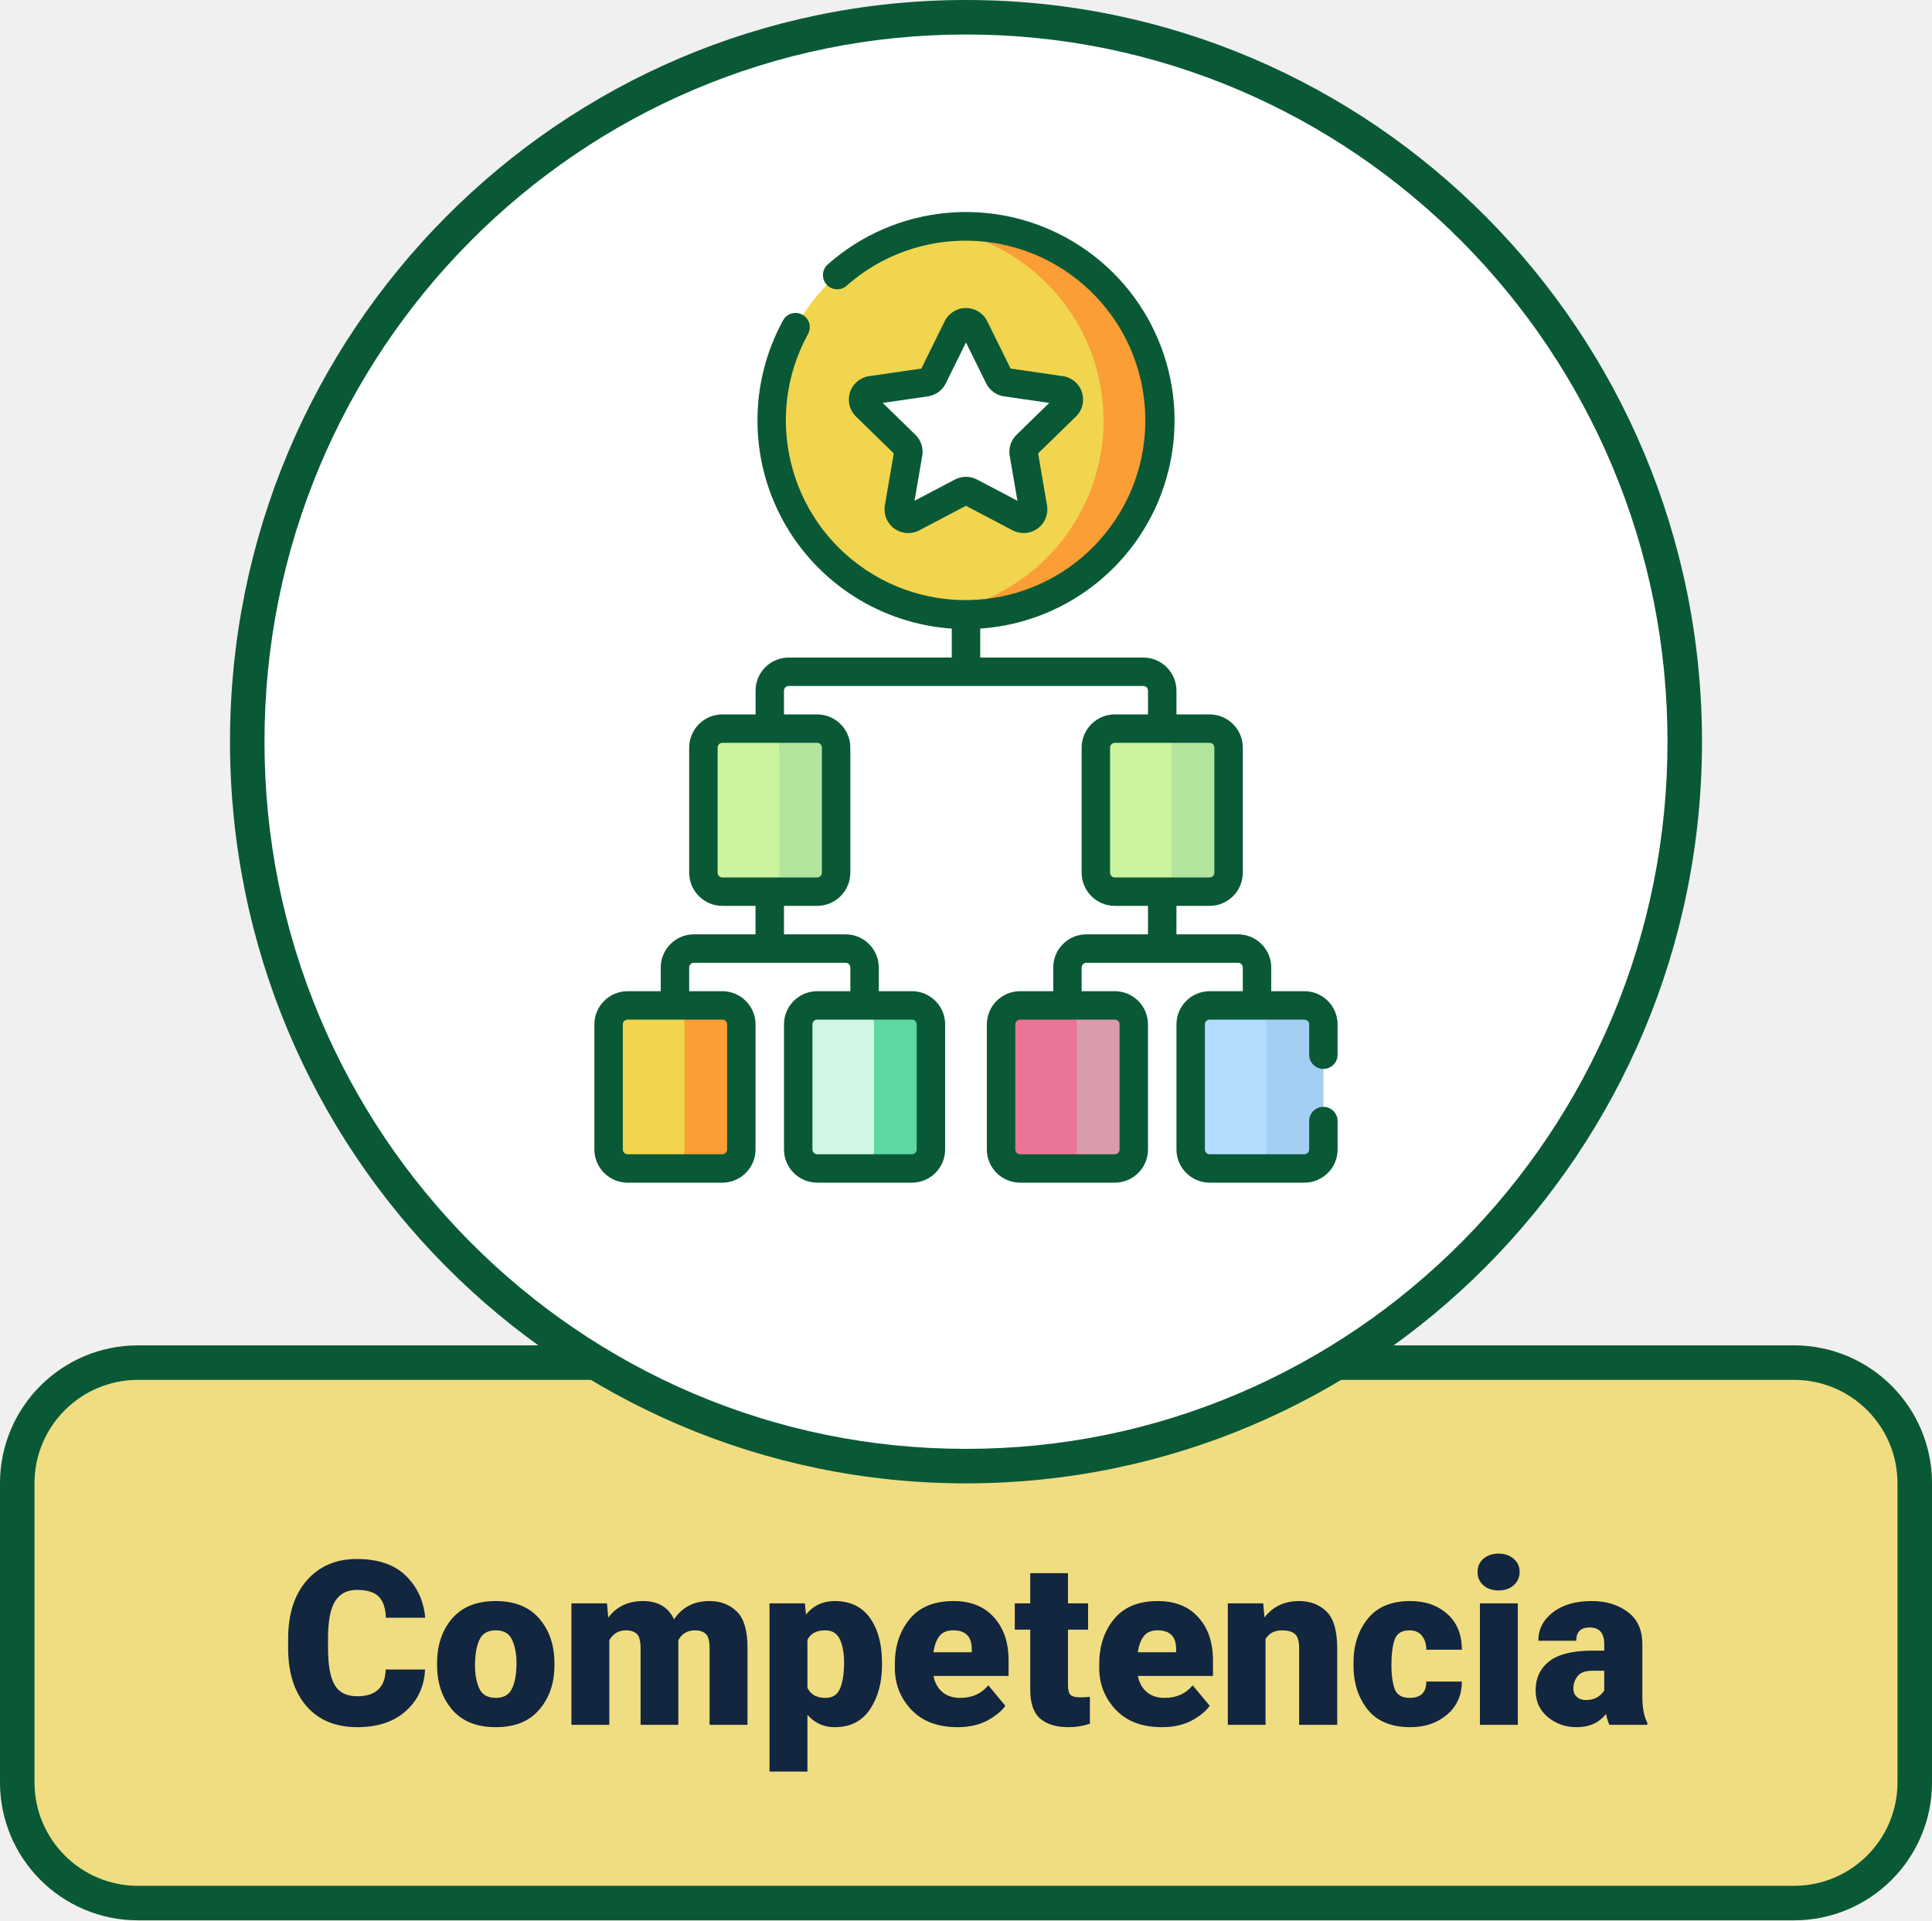
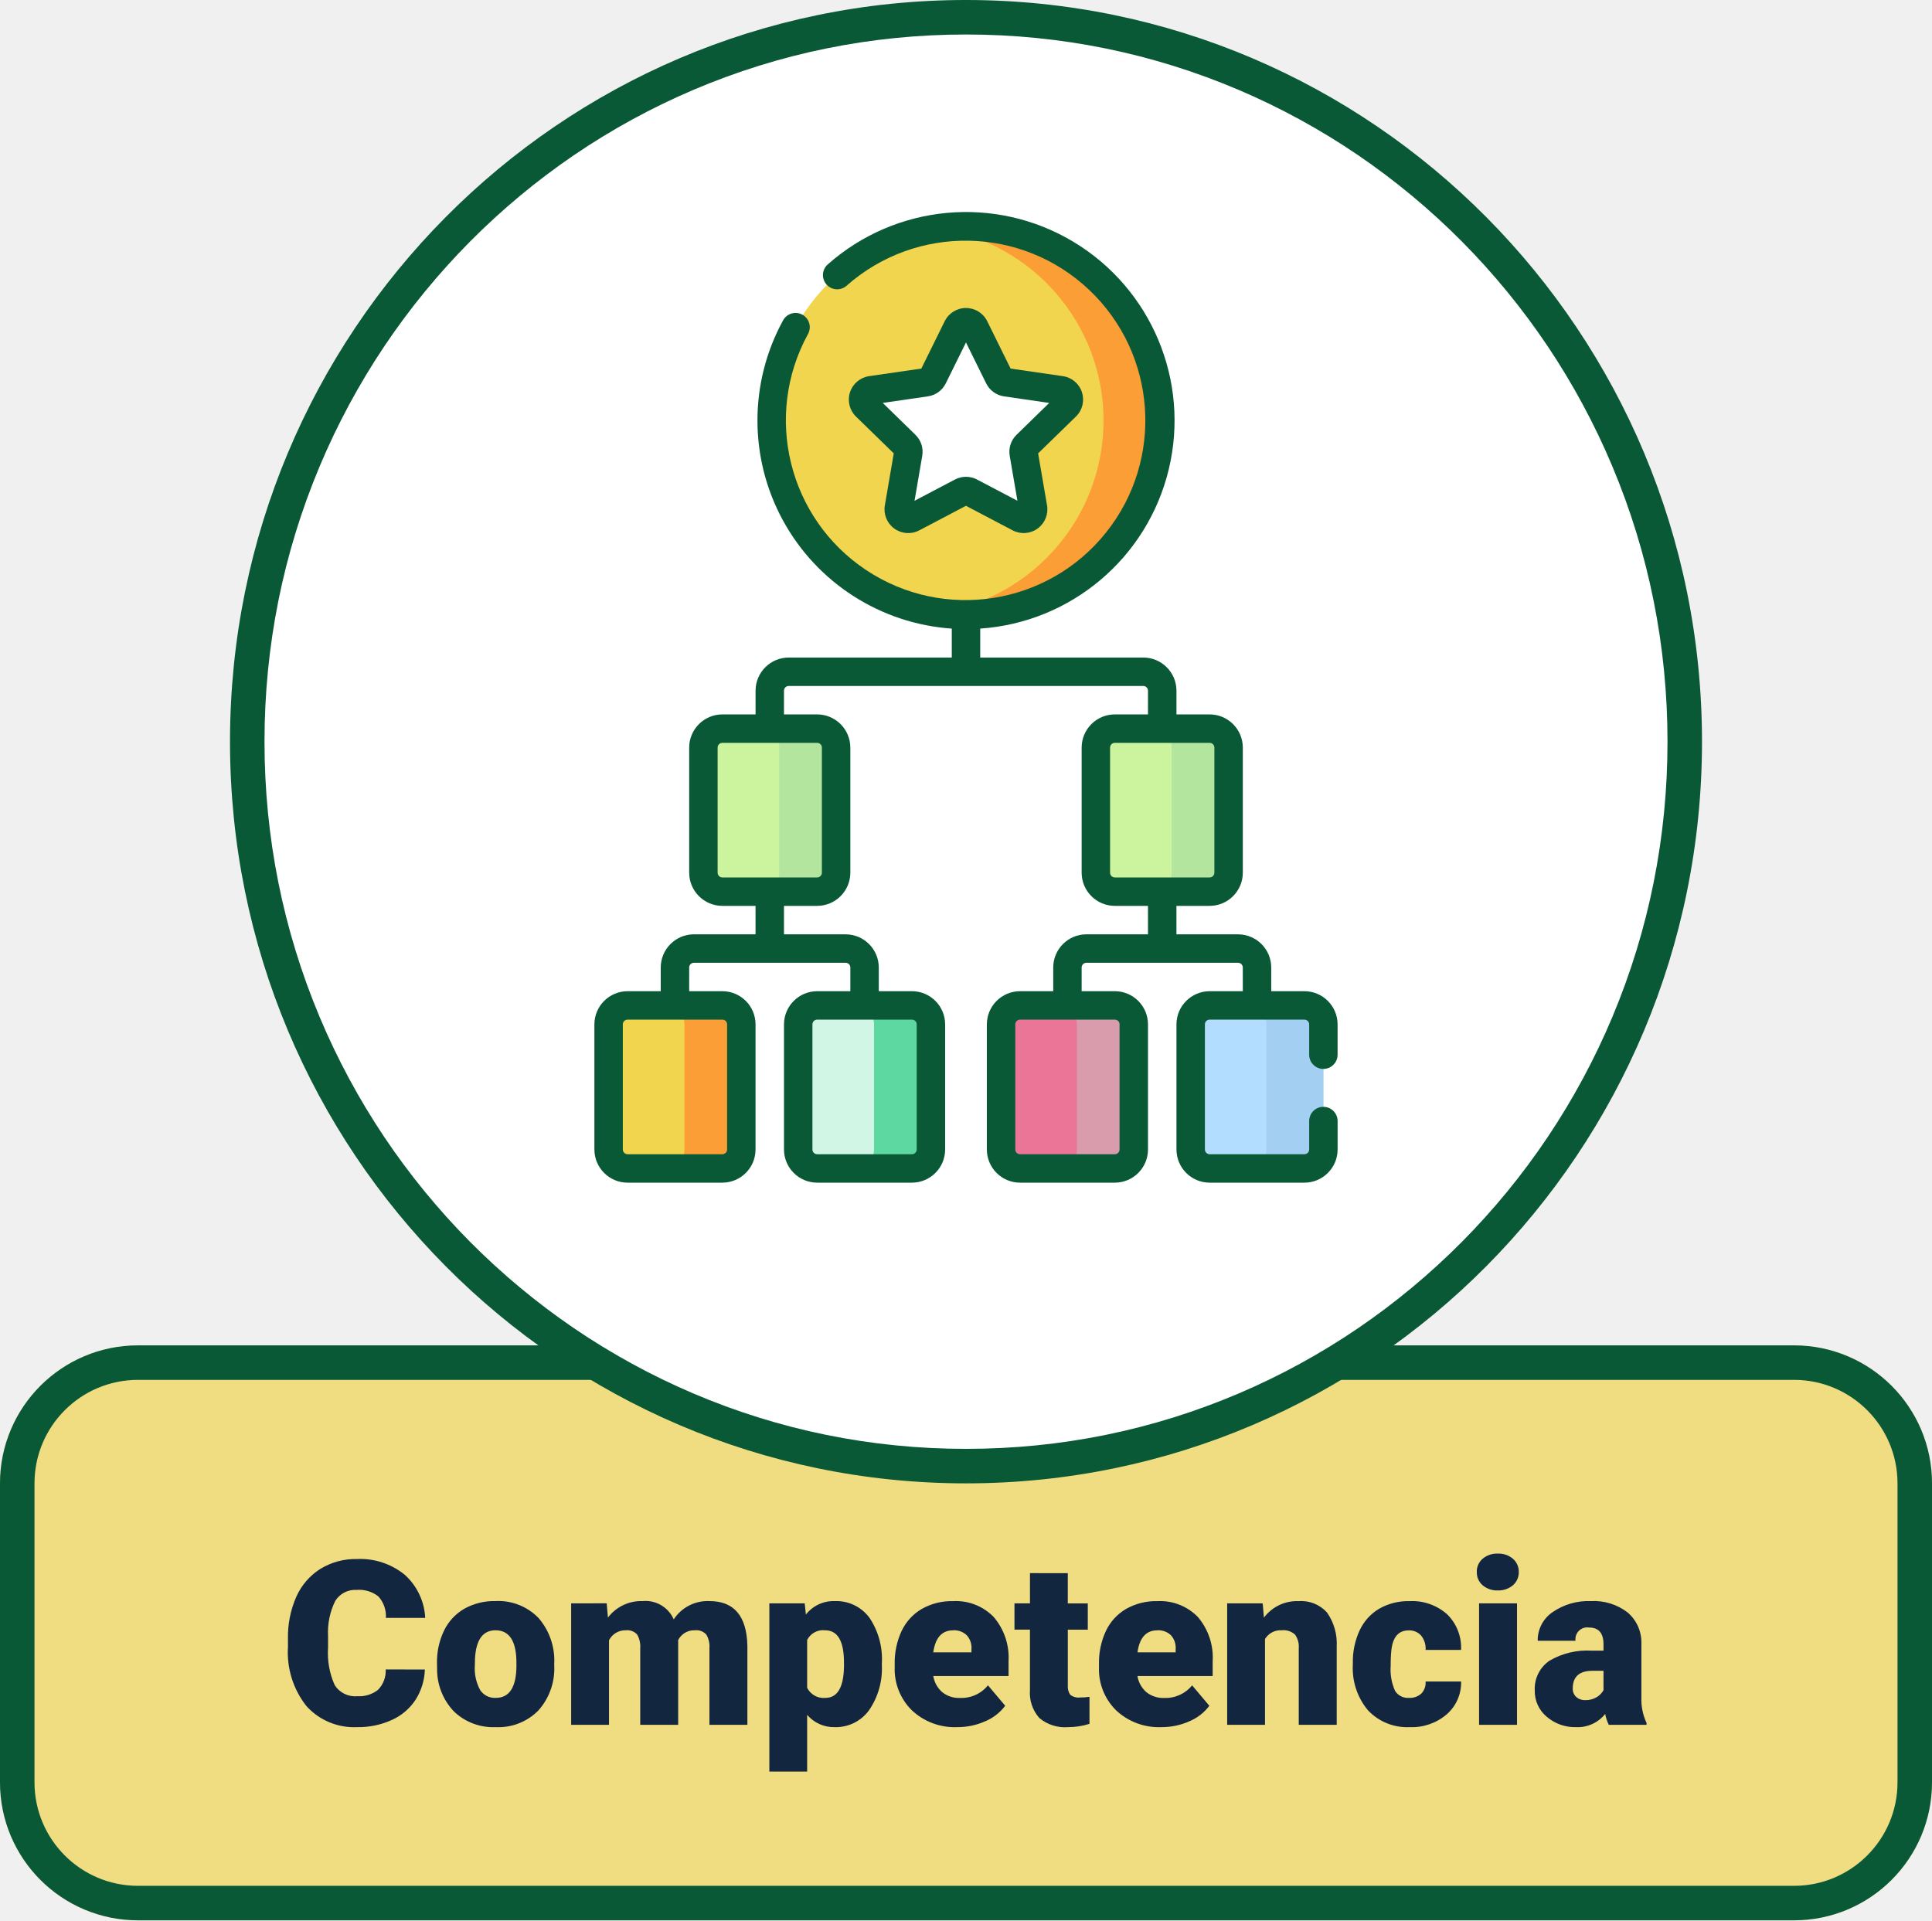
<svg xmlns="http://www.w3.org/2000/svg" width="168" height="167" viewBox="0 0 168 167">
-   <g id="Grupo_97196" data-name="Grupo 97196" transform="translate(-814.919 -2501)">
+   <g id="Grupo_99471" data-name="Grupo 99471" transform="translate(-814.919 -2501)">
    <g id="Rectángulo_32952" data-name="Rectángulo 32952" transform="translate(814.919 2618)" fill="#f0dd81" stroke="#0a5936" stroke-width="3">
      <rect width="168" height="50" rx="12" stroke="none" />
      <rect x="1.5" y="1.5" width="165" height="47" rx="10.5" fill="none" />
    </g>
-     <text id="Feature_One" data-name="Feature One" transform="translate(898.919 2651)" fill="#12263f" font-size="20" font-family="Roboto-Black, Roboto" font-weight="800">
-       <tspan x="-59.634" y="0">Competencia</tspan>
-     </text>
+     <path id="Feature_One" data-name="Feature One" d="M-47.056-4.814a5.193,5.193,0,0,1-.8,2.622A4.833,4.833,0,0,1-49.912-.43,7,7,0,0,1-52.935.2a5.584,5.584,0,0,1-4.414-1.826A7.54,7.54,0,0,1-58.96-6.787v-.7a8.607,8.607,0,0,1,.728-3.657,5.513,5.513,0,0,1,2.095-2.422,5.844,5.844,0,0,1,3.164-.854,6.129,6.129,0,0,1,4.16,1.362,5.383,5.383,0,0,1,1.787,3.755h-3.418a2.547,2.547,0,0,0-.654-1.865,2.691,2.691,0,0,0-1.875-.566,2.048,2.048,0,0,0-1.875.957,6.151,6.151,0,0,0-.625,3.057v1.006A6.806,6.806,0,0,0-54.9-3.467a2.091,2.091,0,0,0,1.968.977,2.632,2.632,0,0,0,1.807-.557,2.363,2.363,0,0,0,.664-1.768ZM-46-5.381A6.236,6.236,0,0,1-45.386-8.2a4.4,4.4,0,0,1,1.768-1.9,5.323,5.323,0,0,1,2.705-.664,4.858,4.858,0,0,1,3.74,1.47,5.64,5.64,0,0,1,1.367,4v.117a5.472,5.472,0,0,1-1.372,3.921A4.871,4.871,0,0,1-40.894.2a4.927,4.927,0,0,1-3.623-1.353,5.29,5.29,0,0,1-1.475-3.667Zm3.291.205a3.932,3.932,0,0,0,.459,2.148,1.529,1.529,0,0,0,1.357.684q1.758,0,1.8-2.705v-.332q0-2.842-1.816-2.842-1.65,0-1.787,2.451Zm11.465-5.391.107,1.24a3.633,3.633,0,0,1,3.018-1.436A2.675,2.675,0,0,1-25.415-9.17a3.517,3.517,0,0,1,3.105-1.592q3.213,0,3.3,3.887V0h-3.3V-6.67a2.014,2.014,0,0,0-.273-1.182,1.164,1.164,0,0,0-1-.371,1.559,1.559,0,0,0-1.455.869l.01.137V0h-3.3V-6.65a2.117,2.117,0,0,0-.264-1.2,1.161,1.161,0,0,0-1.006-.371,1.578,1.578,0,0,0-1.445.869V0h-3.291V-10.566ZM-7.319-5.205A6.372,6.372,0,0,1-8.428-1.274,3.554,3.554,0,0,1-11.421.2,3.046,3.046,0,0,1-13.813-.869V4.063H-17.1V-10.566h3.076l.1.977a3.046,3.046,0,0,1,2.49-1.172A3.582,3.582,0,0,1-8.4-9.321a6.45,6.45,0,0,1,1.084,3.96ZM-10.61-5.41q0-2.812-1.641-2.812a1.549,1.549,0,0,0-1.562.84v4.16a1.6,1.6,0,0,0,1.582.879q1.572,0,1.621-2.715ZM-.757.2a5.432,5.432,0,0,1-3.936-1.45A5.008,5.008,0,0,1-6.2-5.029V-5.3a6.489,6.489,0,0,1,.6-2.861,4.395,4.395,0,0,1,1.753-1.919,5.292,5.292,0,0,1,2.734-.679A4.574,4.574,0,0,1,2.407-9.38,5.43,5.43,0,0,1,3.7-5.527v1.279H-2.847a2.372,2.372,0,0,0,.771,1.4,2.3,2.3,0,0,0,1.543.508A2.958,2.958,0,0,0,1.909-3.437l1.5,1.777A4.2,4.2,0,0,1,1.67-.308,5.891,5.891,0,0,1-.757.2Zm-.371-8.418q-1.445,0-1.719,1.914H.474v-.254a1.63,1.63,0,0,0-.4-1.226A1.593,1.593,0,0,0-1.128-8.223Zm9.98-4.971v2.627h1.738v2.285H8.853v4.834a1.234,1.234,0,0,0,.215.83,1.152,1.152,0,0,0,.85.234,4.828,4.828,0,0,0,.82-.059V-.088A6.074,6.074,0,0,1,8.882.2a3.448,3.448,0,0,1-2.51-.8,3.282,3.282,0,0,1-.811-2.432V-8.281H4.214v-2.285H5.562v-2.627ZM17,.2a5.432,5.432,0,0,1-3.936-1.45,5.008,5.008,0,0,1-1.5-3.774V-5.3a6.489,6.489,0,0,1,.6-2.861,4.395,4.395,0,0,1,1.753-1.919,5.292,5.292,0,0,1,2.734-.679A4.574,4.574,0,0,1,20.161-9.38,5.43,5.43,0,0,1,21.45-5.527v1.279H14.907a2.372,2.372,0,0,0,.771,1.4,2.3,2.3,0,0,0,1.543.508,2.958,2.958,0,0,0,2.441-1.094l1.5,1.777A4.2,4.2,0,0,1,19.424-.308,5.891,5.891,0,0,1,17,.2Zm-.371-8.418q-1.445,0-1.719,1.914h3.32v-.254a1.63,1.63,0,0,0-.4-1.226A1.593,1.593,0,0,0,16.626-8.223Zm9.17-2.344.107,1.24a3.583,3.583,0,0,1,3.018-1.436,3.015,3.015,0,0,1,2.466.986,4.7,4.7,0,0,1,.845,2.969V0h-3.3V-6.67a1.783,1.783,0,0,0-.322-1.177,1.491,1.491,0,0,0-1.172-.376A1.569,1.569,0,0,0,26-7.461V0H22.71V-10.566ZM38.521-2.344a1.464,1.464,0,0,0,1.074-.376,1.379,1.379,0,0,0,.371-1.05h3.086A3.653,3.653,0,0,1,41.807-.918,4.631,4.631,0,0,1,38.6.2,4.689,4.689,0,0,1,34.966-1.25a5.7,5.7,0,0,1-1.328-4v-.137a6.436,6.436,0,0,1,.591-2.827,4.3,4.3,0,0,1,1.7-1.885,5.081,5.081,0,0,1,2.637-.659,4.573,4.573,0,0,1,3.271,1.143,4.053,4.053,0,0,1,1.211,3.1H39.966a1.807,1.807,0,0,0-.4-1.26,1.382,1.382,0,0,0-1.074-.439q-1.279,0-1.494,1.631a11.507,11.507,0,0,0-.068,1.426,4.52,4.52,0,0,0,.381,2.207A1.319,1.319,0,0,0,38.521-2.344ZM47.915,0h-3.3V-10.566h3.3Zm-3.5-13.291a1.469,1.469,0,0,1,.508-1.152,1.916,1.916,0,0,1,1.318-.449,1.916,1.916,0,0,1,1.318.449,1.469,1.469,0,0,1,.508,1.152,1.469,1.469,0,0,1-.508,1.152,1.916,1.916,0,0,1-1.318.449,1.916,1.916,0,0,1-1.318-.449A1.469,1.469,0,0,1,44.419-13.291ZM55.894,0a3.716,3.716,0,0,1-.312-.947A3.06,3.06,0,0,1,53.042.2a3.749,3.749,0,0,1-2.539-.9,2.875,2.875,0,0,1-1.045-2.271,2.955,2.955,0,0,1,1.27-2.6,6.468,6.468,0,0,1,3.691-.879h1.016v-.557q0-1.455-1.26-1.455A1.027,1.027,0,0,0,53-7.314H49.712a2.955,2.955,0,0,1,1.3-2.49,5.474,5.474,0,0,1,3.325-.957,4.8,4.8,0,0,1,3.193.986,3.429,3.429,0,0,1,1.2,2.705v4.678a4.79,4.79,0,0,0,.449,2.227V0ZM53.833-2.148a1.836,1.836,0,0,0,1.021-.264,1.653,1.653,0,0,0,.581-.6V-4.7h-.957q-1.719,0-1.719,1.543a.942.942,0,0,0,.3.728A1.1,1.1,0,0,0,53.833-2.148Z" transform="translate(898.919 2651)" fill="#12263f" />
    <g id="Trazado_140998" data-name="Trazado 140998" transform="translate(834.919 2501)" fill="#fff">
      <path d="M 64 127.5 C 55.563 127.5 47.38 125.835 39.677 122.551 C 35.974 120.973 32.402 119.019 29.061 116.745 C 25.751 114.491 22.639 111.903 19.81 109.052 C 16.981 106.201 14.413 103.064 12.176 99.727 C 9.918 96.359 7.979 92.759 6.413 89.026 C 3.153 81.259 1.5 73.007 1.5 64.5 C 1.5 55.993 3.153 47.741 6.413 39.974 C 7.979 36.241 9.918 32.641 12.176 29.273 C 14.413 25.936 16.981 22.799 19.81 19.948 C 22.639 17.097 25.751 14.509 29.061 12.255 C 32.402 9.981 35.974 8.027 39.677 6.449 C 47.38 3.165 55.563 1.5 64 1.5 C 72.437 1.5 80.62 3.165 88.323 6.449 C 92.026 8.027 95.598 9.981 98.939 12.255 C 102.249 14.509 105.361 17.097 108.19 19.948 C 111.019 22.799 113.587 25.936 115.824 29.273 C 118.082 32.641 120.021 36.241 121.587 39.974 C 124.847 47.741 126.5 55.993 126.5 64.5 C 126.5 73.007 124.847 81.259 121.587 89.026 C 120.021 92.759 118.082 96.359 115.824 99.727 C 113.587 103.064 111.019 106.201 108.19 109.052 C 105.361 111.903 102.249 114.491 98.939 116.745 C 95.598 119.019 92.026 120.973 88.323 122.551 C 80.62 125.835 72.437 127.5 64 127.5 Z" stroke="none" />
      <path d="M 64 3 C 55.767 3 47.781 4.625 40.265 7.828 C 36.651 9.369 33.166 11.275 29.905 13.495 C 26.675 15.695 23.636 18.222 20.875 21.005 C 18.113 23.788 15.605 26.851 13.422 30.108 C 11.218 33.396 9.325 36.911 7.796 40.555 C 4.614 48.137 3 56.193 3 64.5 C 3 72.807 4.614 80.863 7.796 88.445 C 9.325 92.089 11.218 95.604 13.422 98.892 C 15.605 102.149 18.113 105.212 20.875 107.995 C 23.636 110.778 26.675 113.305 29.905 115.505 C 33.166 117.725 36.651 119.631 40.265 121.172 C 47.781 124.375 55.767 126 64 126 C 72.233 126 80.219 124.375 87.735 121.172 C 91.349 119.631 94.834 117.725 98.095 115.505 C 101.325 113.305 104.364 110.778 107.125 107.995 C 109.887 105.212 112.395 102.149 114.578 98.892 C 116.782 95.604 118.675 92.089 120.204 88.445 C 123.386 80.863 125 72.807 125 64.5 C 125 56.193 123.386 48.137 120.204 40.555 C 118.675 36.911 116.782 33.396 114.578 30.108 C 112.395 26.851 109.887 23.788 107.125 21.005 C 104.364 18.222 101.325 15.695 98.095 13.495 C 94.834 11.275 91.349 9.369 87.735 7.828 C 80.219 4.625 72.233 3 64 3 M 64 0 C 99.346 0 128 28.878 128 64.5 C 128 100.122 99.346 129 64 129 C 28.654 129 0 100.122 0 64.5 C 0 28.878 28.654 0 64 0 Z" stroke="none" fill="#0a5936" />
    </g>
    <g id="competencia_1_" data-name="competencia (1)" transform="translate(806.605 2519.439)">
      <g id="Grupo_97173" data-name="Grupo 97173" transform="translate(61.236 1.236)">
        <path id="Trazado_141028" data-name="Trazado 141028" d="M170.4,41.3a16.9,16.9,0,1,1,16.9-16.9A16.9,16.9,0,0,1,170.4,41.3Z" transform="translate(-139.322 -7.5)" fill="#f1d54e" />
        <path id="Trazado_141029" data-name="Trazado 141029" d="M260.372,24.4A16.913,16.913,0,0,1,241,41.118,16.9,16.9,0,0,0,241,7.68,16.9,16.9,0,0,1,260.372,24.4Z" transform="translate(-212.396 -7.5)" fill="#fb9e36" />
        <path id="Trazado_141030" data-name="Trazado 141030" d="M334.392,286.678h-8.243a1.649,1.649,0,0,1-1.649-1.649V274.149a1.649,1.649,0,0,1,1.649-1.649h8.243a1.649,1.649,0,0,1,1.649,1.649V285.03A1.649,1.649,0,0,1,334.392,286.678Z" transform="translate(-282.13 -228.811)" fill="#ccf49f" />
        <path id="Trazado_141031" data-name="Trazado 141031" d="M361.095,274.149V285.03a1.649,1.649,0,0,1-1.649,1.649H354.5a1.649,1.649,0,0,0,1.649-1.649V274.149A1.649,1.649,0,0,0,354.5,272.5h4.946A1.649,1.649,0,0,1,361.095,274.149Z" transform="translate(-307.184 -228.811)" fill="#b3e59f" />
        <path id="Trazado_141032" data-name="Trazado 141032" d="M384.392,432.678h-8.243a1.649,1.649,0,0,1-1.649-1.649V420.149a1.649,1.649,0,0,1,1.649-1.649h8.243a1.649,1.649,0,0,1,1.649,1.649V431.03A1.649,1.649,0,0,1,384.392,432.678Z" transform="translate(-323.887 -350.741)" fill="#b3ddff" />
        <path id="Trazado_141033" data-name="Trazado 141033" d="M411.095,420.149V431.03a1.649,1.649,0,0,1-1.649,1.649H404.5a1.649,1.649,0,0,0,1.649-1.649V420.149A1.649,1.649,0,0,0,404.5,418.5h4.946A1.649,1.649,0,0,1,411.095,420.149Z" transform="translate(-348.941 -350.741)" fill="#a3cff2" />
        <path id="Trazado_141034" data-name="Trazado 141034" d="M284.392,432.678h-8.243a1.649,1.649,0,0,1-1.649-1.649V420.149a1.649,1.649,0,0,1,1.649-1.649h8.243a1.649,1.649,0,0,1,1.649,1.649V431.03A1.649,1.649,0,0,1,284.392,432.678Z" transform="translate(-240.373 -350.741)" fill="#ea7596" />
        <path id="Trazado_141035" data-name="Trazado 141035" d="M311.095,420.149V431.03a1.649,1.649,0,0,1-1.649,1.649H304.5a1.649,1.649,0,0,0,1.649-1.649V420.149A1.649,1.649,0,0,0,304.5,418.5h4.946A1.649,1.649,0,0,1,311.095,420.149Z" transform="translate(-265.427 -350.741)" fill="#d99cad" />
        <path id="Trazado_141036" data-name="Trazado 141036" d="M127.392,286.678h-8.243a1.649,1.649,0,0,1-1.649-1.649V274.149a1.649,1.649,0,0,1,1.649-1.649h8.243a1.649,1.649,0,0,1,1.649,1.649V285.03A1.649,1.649,0,0,1,127.392,286.678Z" transform="translate(-109.257 -228.811)" fill="#ccf49f" />
        <path id="Trazado_141037" data-name="Trazado 141037" d="M177.392,432.678h-8.243a1.649,1.649,0,0,1-1.649-1.649V420.149a1.649,1.649,0,0,1,1.649-1.649h8.243a1.649,1.649,0,0,1,1.649,1.649V431.03A1.649,1.649,0,0,1,177.392,432.678Z" transform="translate(-151.014 -350.741)" fill="#d2f6e6" />
        <path id="Trazado_141038" data-name="Trazado 141038" d="M77.392,432.678H69.149A1.649,1.649,0,0,1,67.5,431.03V420.149a1.649,1.649,0,0,1,1.649-1.649h8.243a1.649,1.649,0,0,1,1.649,1.649V431.03A1.649,1.649,0,0,1,77.392,432.678Z" transform="translate(-67.5 -350.741)" fill="#f1d54e" />
        <path id="Trazado_141039" data-name="Trazado 141039" d="M211.408,58.589l2.127,4.309a.824.824,0,0,0,.621.451l4.756.691a.824.824,0,0,1,.457,1.406L215.926,68.8a.825.825,0,0,0-.237.73l.812,4.737a.824.824,0,0,1-1.2.869L211.052,72.9a.824.824,0,0,0-.767,0l-4.254,2.236a.824.824,0,0,1-1.2-.869l.812-4.737a.825.825,0,0,0-.237-.73l-3.441-3.354a.824.824,0,0,1,.457-1.406l4.756-.691a.824.824,0,0,0,.621-.451l2.127-4.309A.824.824,0,0,1,211.408,58.589Z" transform="translate(-179.591 -49.783)" fill="#fff" />
        <path id="Trazado_141040" data-name="Trazado 141040" d="M154.095,274.149V285.03a1.649,1.649,0,0,1-1.649,1.649H147.5a1.649,1.649,0,0,0,1.649-1.649V274.149A1.649,1.649,0,0,0,147.5,272.5h4.946A1.649,1.649,0,0,1,154.095,274.149Z" transform="translate(-134.311 -228.811)" fill="#b3e59f" />
        <path id="Trazado_141041" data-name="Trazado 141041" d="M204.095,420.149V431.03a1.649,1.649,0,0,1-1.649,1.649H197.5a1.649,1.649,0,0,0,1.649-1.649V420.149A1.649,1.649,0,0,0,197.5,418.5h4.946A1.649,1.649,0,0,1,204.095,420.149Z" transform="translate(-176.068 -350.741)" fill="#5cd8a0" />
        <path id="Trazado_141042" data-name="Trazado 141042" d="M104.095,420.149V431.03a1.649,1.649,0,0,1-1.649,1.649H97.5a1.649,1.649,0,0,0,1.649-1.649V420.149A1.649,1.649,0,0,0,97.5,418.5h4.946A1.649,1.649,0,0,1,104.095,420.149Z" transform="translate(-92.554 -350.741)" fill="#fb9e36" />
      </g>
      <g id="Grupo_97174" data-name="Grupo 97174" transform="translate(60)">
        <path id="Trazado_141043" data-name="Trazado 141043" d="M123.39,74.519a1.236,1.236,0,0,0,1.236-1.236V70.645a2.889,2.889,0,0,0-2.885-2.885h-2.885V65.7a2.889,2.889,0,0,0-2.885-2.885h-5.358V60.34H113.5a2.889,2.889,0,0,0,2.885-2.885V46.574a2.889,2.889,0,0,0-2.885-2.885h-2.885V41.628a2.889,2.889,0,0,0-2.885-2.885H93.55V36.227A18.135,18.135,0,1,0,80.271,4.575a1.237,1.237,0,0,0,1.643,1.849,15.628,15.628,0,1,1-3.338,4.183,1.236,1.236,0,1,0-2.167-1.19A18.14,18.14,0,0,0,91.077,36.227v2.516H76.9a2.889,2.889,0,0,0-2.885,2.885v2.061H71.128a2.889,2.889,0,0,0-2.885,2.885V57.455a2.889,2.889,0,0,0,2.885,2.885h2.885v2.473H68.655A2.889,2.889,0,0,0,65.77,65.7v2.061H62.885A2.889,2.889,0,0,0,60,70.645V81.526a2.889,2.889,0,0,0,2.885,2.885h8.243a2.889,2.889,0,0,0,2.885-2.885V70.645a2.889,2.889,0,0,0-2.885-2.885H68.243V65.7a.413.413,0,0,1,.412-.412H81.845a.413.413,0,0,1,.412.412v2.061H79.372a2.889,2.889,0,0,0-2.885,2.885V81.526a2.889,2.889,0,0,0,2.885,2.885h8.243A2.889,2.889,0,0,0,90.5,81.526V70.645a2.889,2.889,0,0,0-2.885-2.885H84.73V65.7a2.889,2.889,0,0,0-2.885-2.885H76.486V60.34h2.885a2.889,2.889,0,0,0,2.885-2.885V46.574a2.889,2.889,0,0,0-2.885-2.885H76.486V41.628a.413.413,0,0,1,.412-.412h30.83a.413.413,0,0,1,.412.412v2.061h-2.885a2.889,2.889,0,0,0-2.885,2.885V57.455a2.889,2.889,0,0,0,2.885,2.885h2.885v2.473h-5.358A2.889,2.889,0,0,0,99.9,65.7v2.061H97.012a2.889,2.889,0,0,0-2.885,2.885V81.526a2.889,2.889,0,0,0,2.885,2.885h8.243a2.889,2.889,0,0,0,2.885-2.885V70.645a2.889,2.889,0,0,0-2.885-2.885H102.37V65.7a.413.413,0,0,1,.412-.412h13.189a.413.413,0,0,1,.412.412v2.061H113.5a2.889,2.889,0,0,0-2.885,2.885V81.526a2.889,2.889,0,0,0,2.885,2.885h8.243a2.889,2.889,0,0,0,2.885-2.885V79.053a1.236,1.236,0,0,0-2.473,0v2.473a.413.413,0,0,1-.412.412H113.5a.413.413,0,0,1-.412-.412V70.645a.413.413,0,0,1,.412-.412h8.243a.413.413,0,0,1,.412.412v2.638A1.236,1.236,0,0,0,123.39,74.519Zm-51.85-3.874V81.526a.413.413,0,0,1-.412.412H62.885a.413.413,0,0,1-.412-.412V70.645a.413.413,0,0,1,.412-.412h8.243A.413.413,0,0,1,71.541,70.645Zm16.486,0V81.526a.413.413,0,0,1-.412.412H79.372a.413.413,0,0,1-.412-.412V70.645a.413.413,0,0,1,.412-.412h8.243A.413.413,0,0,1,88.027,70.645Zm-8.243-24.07V57.455a.413.413,0,0,1-.412.412H71.128a.413.413,0,0,1-.412-.412V46.574a.413.413,0,0,1,.412-.412h8.243A.413.413,0,0,1,79.784,46.574Zm25.059,10.881V46.574a.413.413,0,0,1,.412-.412H113.5a.413.413,0,0,1,.412.412V57.455a.413.413,0,0,1-.412.412h-8.243A.413.413,0,0,1,104.843,57.455Zm.824,13.189V81.526a.413.413,0,0,1-.412.412H97.012a.413.413,0,0,1-.412-.412V70.645a.413.413,0,0,1,.412-.412h8.243A.413.413,0,0,1,105.668,70.645Z" transform="translate(-60)" fill="#0a5936" />
        <path id="Trazado_141044" data-name="Trazado 141044" d="M214.485,57.956a2.048,2.048,0,0,0-1.664-1.4l-4.541-.66-2.031-4.115a2.061,2.061,0,0,0-3.7,0l-2.031,4.115-4.541.66a2.061,2.061,0,0,0-1.142,3.515l3.286,3.2-.776,4.523a2.061,2.061,0,0,0,2.99,2.173l4.062-2.136,4.062,2.135a2.061,2.061,0,0,0,2.99-2.172l-.776-4.523,3.286-3.2a2.048,2.048,0,0,0,.522-2.113Zm-5.689,3.7a2.06,2.06,0,0,0-.593,1.824l.671,3.913-3.515-1.848a2.062,2.062,0,0,0-1.918,0l-3.514,1.848.671-3.913a2.061,2.061,0,0,0-.593-1.824l-2.843-2.772,3.93-.571a2.061,2.061,0,0,0,1.551-1.127l1.757-3.56,1.757,3.561a2.061,2.061,0,0,0,1.552,1.127l3.929.571Z" transform="translate(-172.088 -42.283)" fill="#0a5936" />
      </g>
    </g>
  </g>
</svg>
